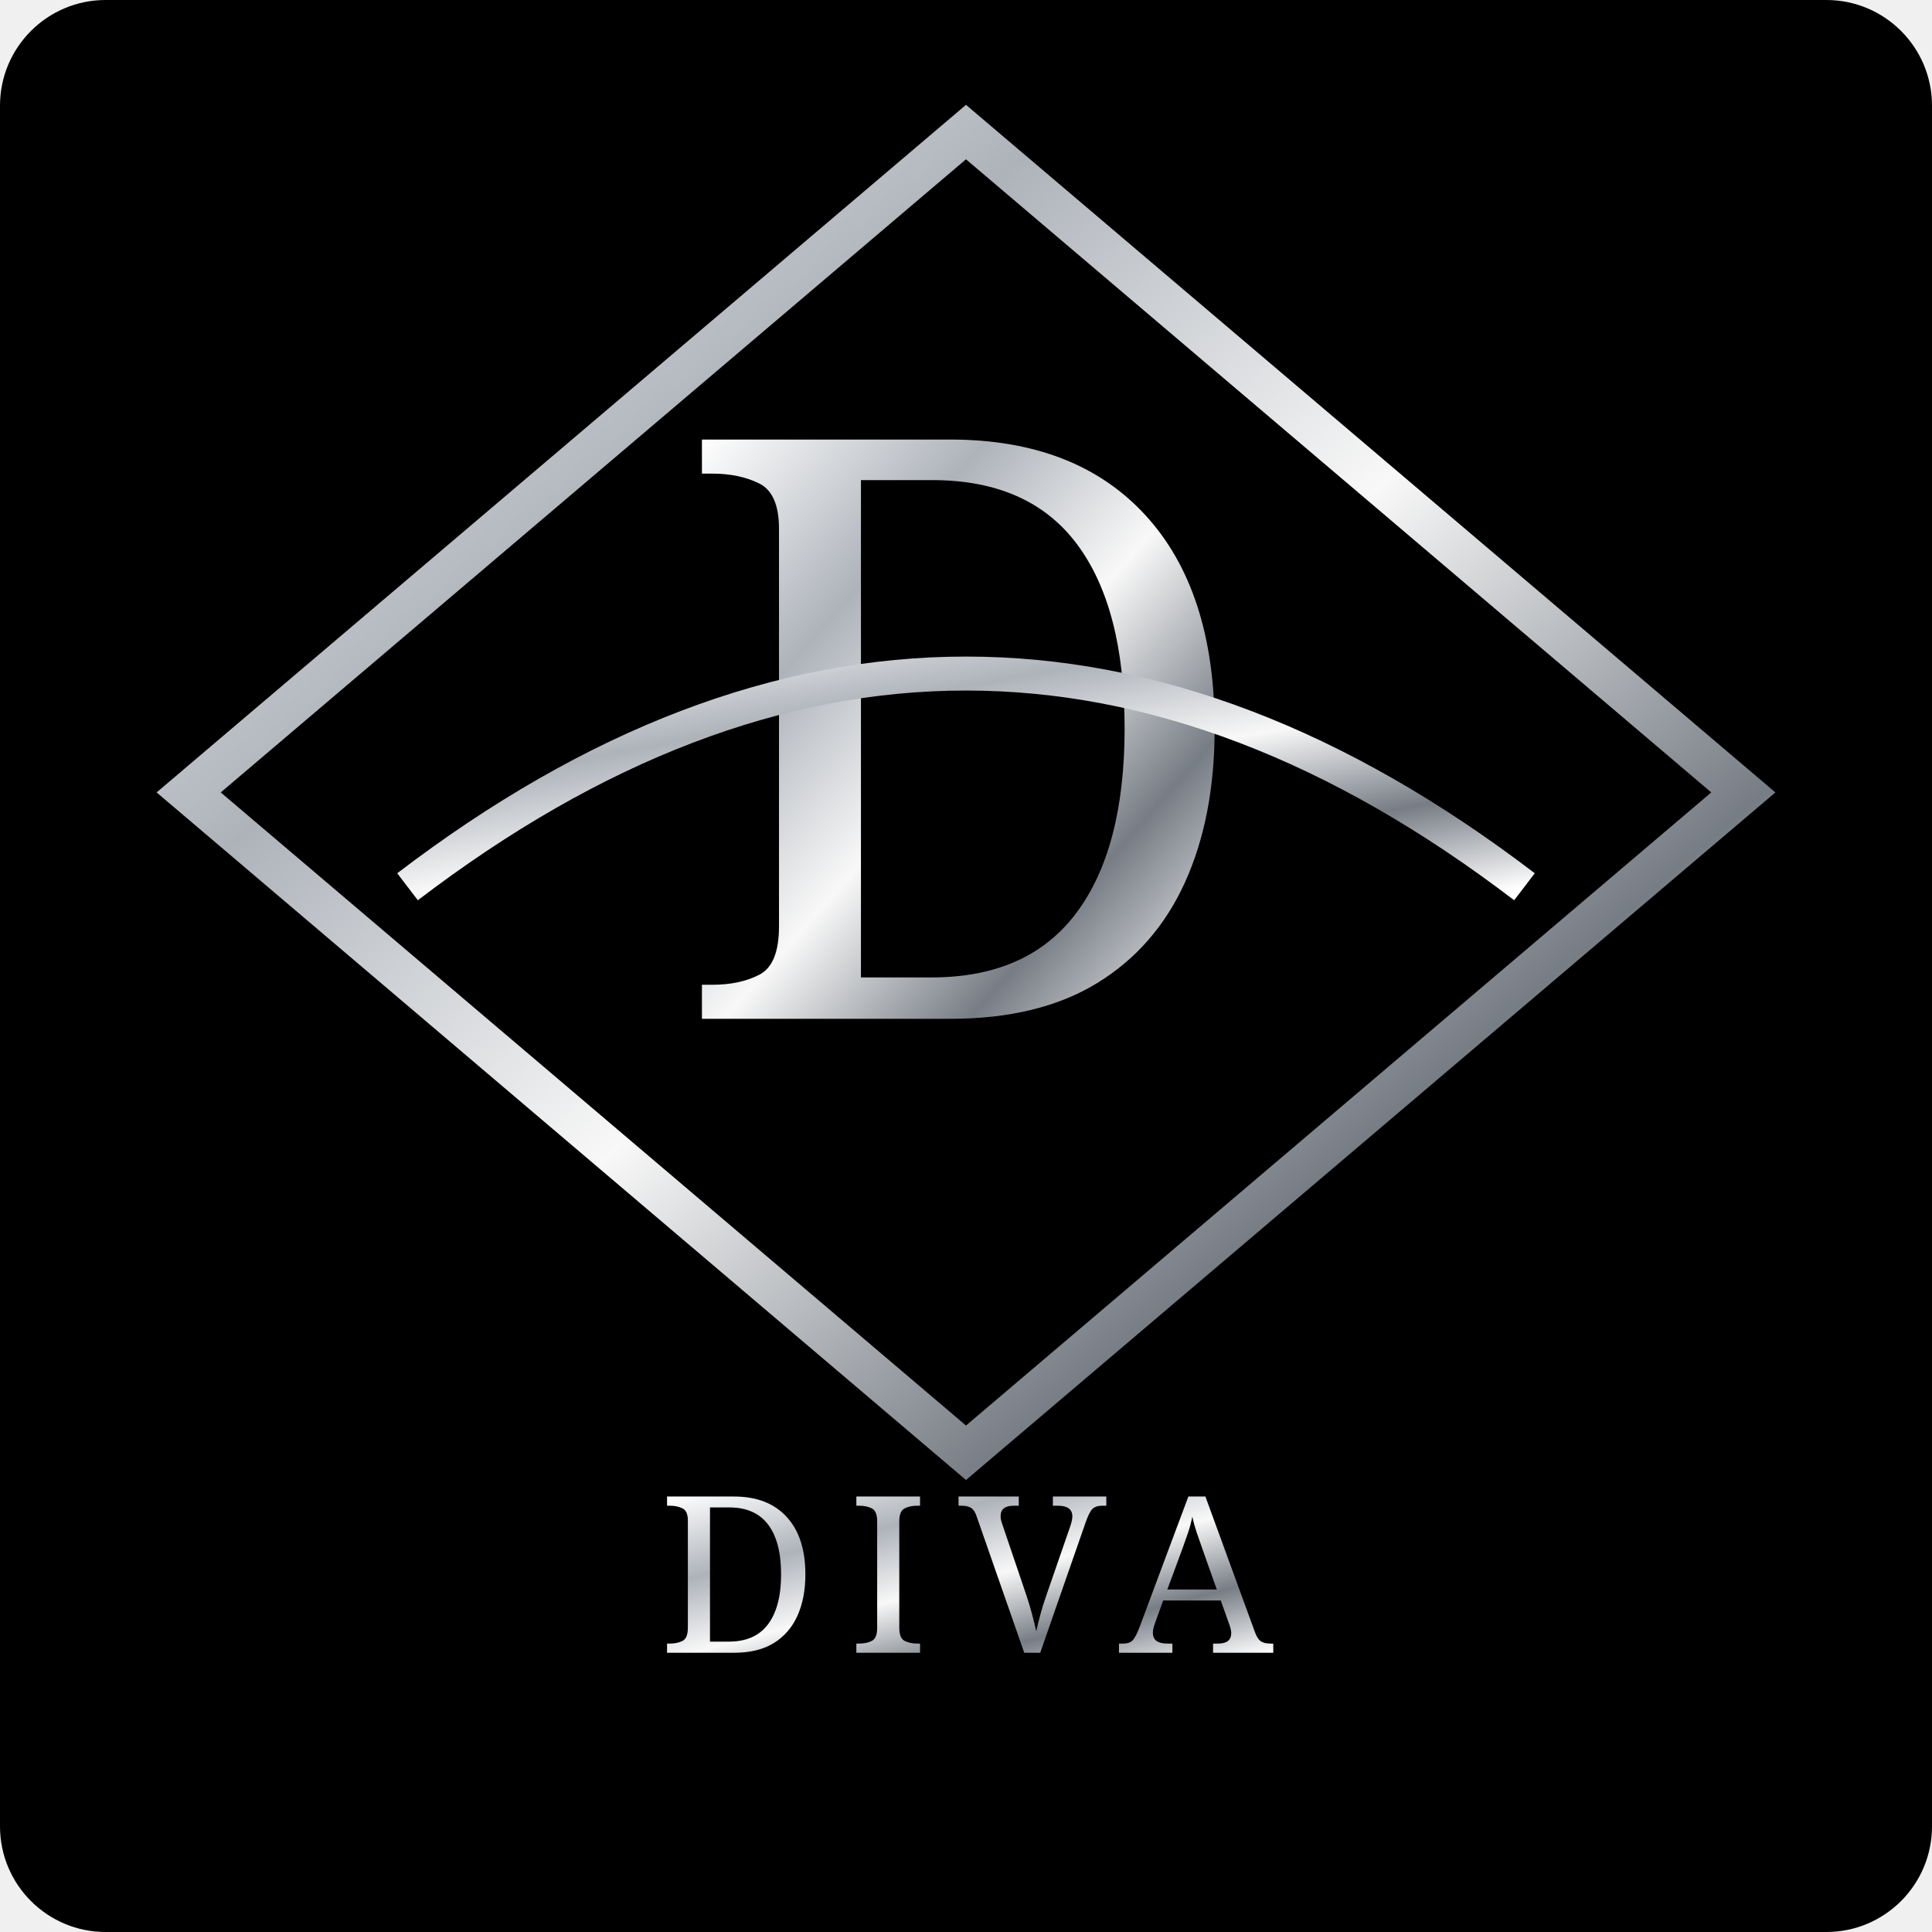
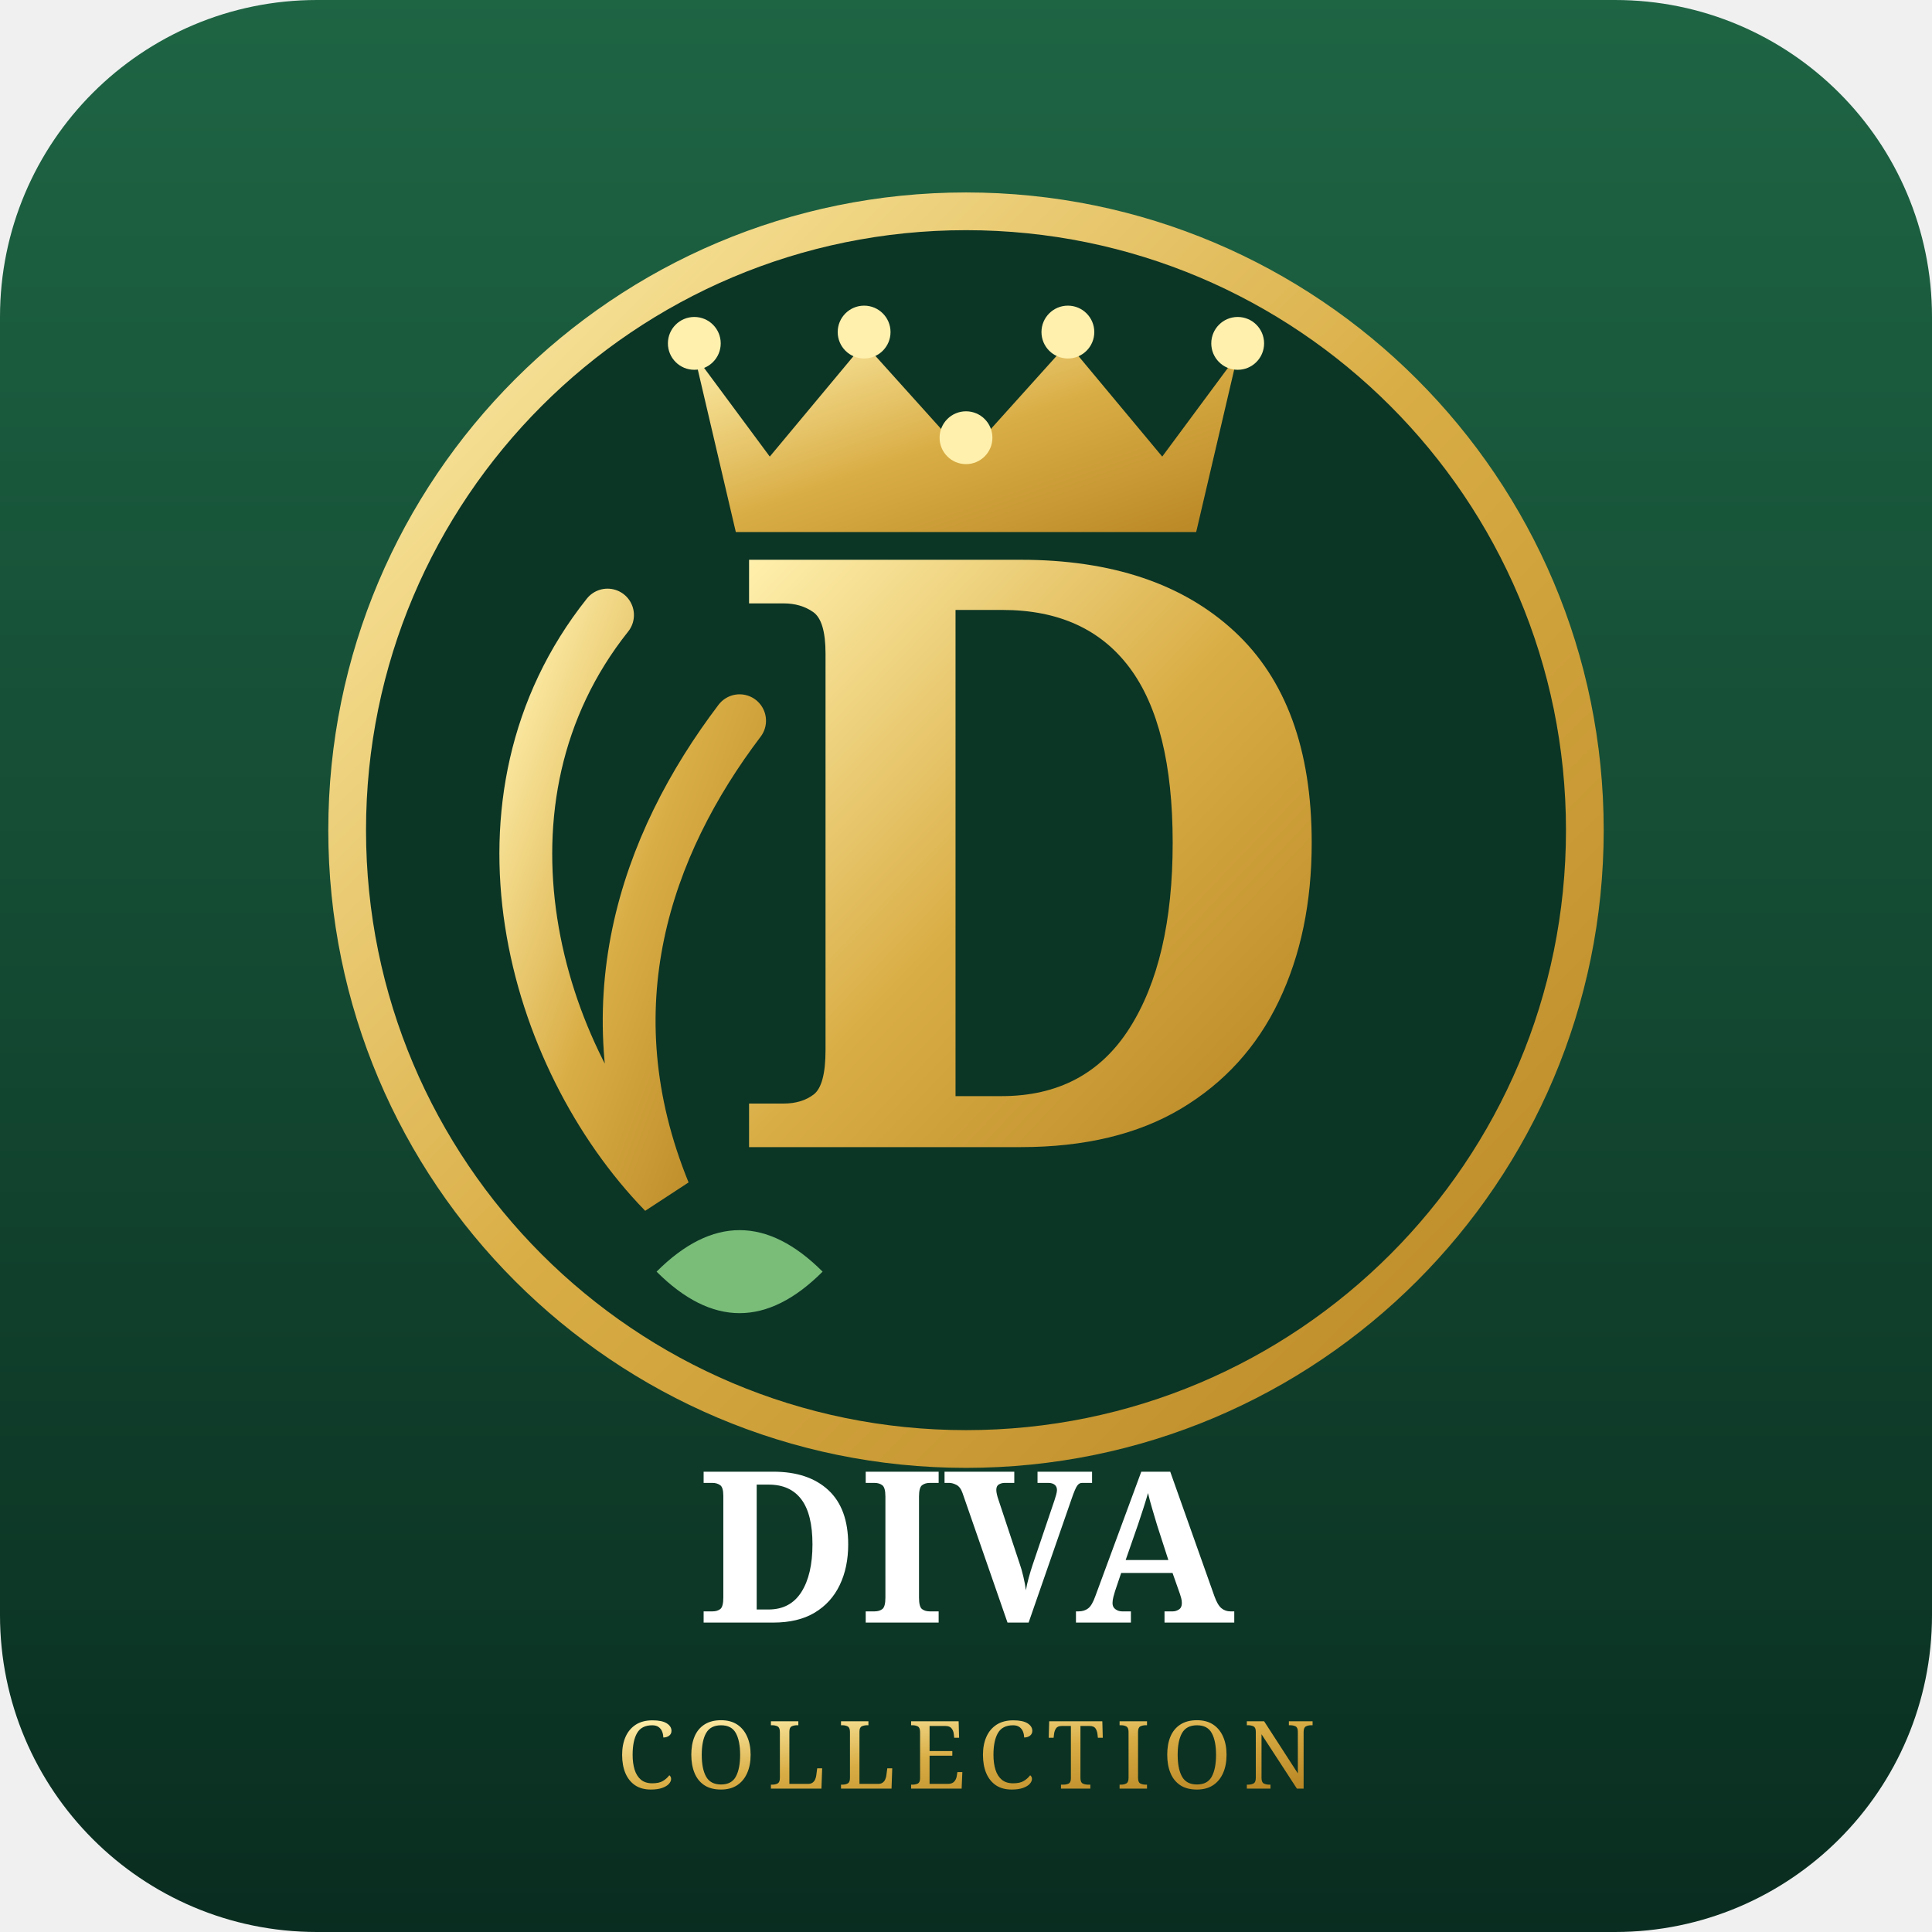
- <svg xmlns="http://www.w3.org/2000/svg" viewBox="0 0 512 512">
+ <svg xmlns="http://www.w3.org/2000/svg" viewBox="0 0 512 512" role="img" aria-label="Diva Collection">
  <defs>
-     <linearGradient id="s" x1="0" y1="0" x2="1" y2="1">
-       <stop stop-color="#fff" />
-       <stop offset=".28" stop-color="#aeb3ba" />
-       <stop offset=".52" stop-color="#f8f8f8" />
-       <stop offset=".76" stop-color="#777d85" />
-       <stop offset="1" stop-color="#fff" />
+     <linearGradient id="g" x1="0" y1="0" x2="1" y2="1">
+       <stop stop-color="#fff0ad" />
+       <stop offset=".5" stop-color="#d9ad45" />
+       <stop offset="1" stop-color="#b88624" />
+     </linearGradient>
+     <linearGradient id="b" x1="0" y1="0" x2="0" y2="1">
+       <stop stop-color="#1e6544" />
+       <stop offset="1" stop-color="#092d20" />
    </linearGradient>
  </defs>
-   <rect width="512" height="512" rx="28" fill="#000" />
-   <path d="M256 35 462 210 256 385 50 210Z" fill="none" stroke="url(#s)" stroke-width="11" />
-   <text x="256" y="270" text-anchor="middle" font-family="Georgia,serif" font-size="215" fill="url(#s)">D</text>
-   <path d="M108 235 Q256 122 404 235" fill="none" stroke="url(#s)" stroke-width="9" />
-   <text x="256" y="438" text-anchor="middle" font-family="Georgia,serif" font-size="58" letter-spacing="8" fill="url(#s)">DIVA</text>
+   <rect width="512" height="512" rx="84" fill="url(#b)" />
+   <circle cx="256" cy="220" r="164" fill="#0b3525" stroke="url(#g)" stroke-width="10" />
+   <path d="M184 94 204 121 229 91 256 121 283 91 308 121 328 94 317 141 195 141Z" fill="url(#g)" />
+   <circle cx="184" cy="91" r="7" fill="#fff0ad" />
+   <circle cx="229" cy="88" r="7" fill="#fff0ad" />
+   <circle cx="256" cy="116" r="7" fill="#fff0ad" />
+   <circle cx="283" cy="88" r="7" fill="#fff0ad" />
+   <circle cx="328" cy="91" r="7" fill="#fff0ad" />
+   <text x="276" y="304" text-anchor="middle" font-family="Georgia,serif" font-size="218" font-weight="bold" fill="url(#g)">D</text>
+   <path d="M161 163 C122 212 141 280 176 316 C156 267 171 224 196 191" fill="none" stroke="url(#g)" stroke-width="14" stroke-linecap="round" />
+   <path d="M174 337 Q196 315 218 337 Q196 359 174 337Z" fill="#79bd79" />
+   <text x="256" y="430" text-anchor="middle" font-family="Georgia,serif" font-size="56" font-weight="bold" fill="#fff">DIVA</text>
+   <text x="256" y="474" text-anchor="middle" font-family="Georgia,serif" font-size="25" letter-spacing="3" fill="url(#g)">COLLECTION</text>
</svg>
